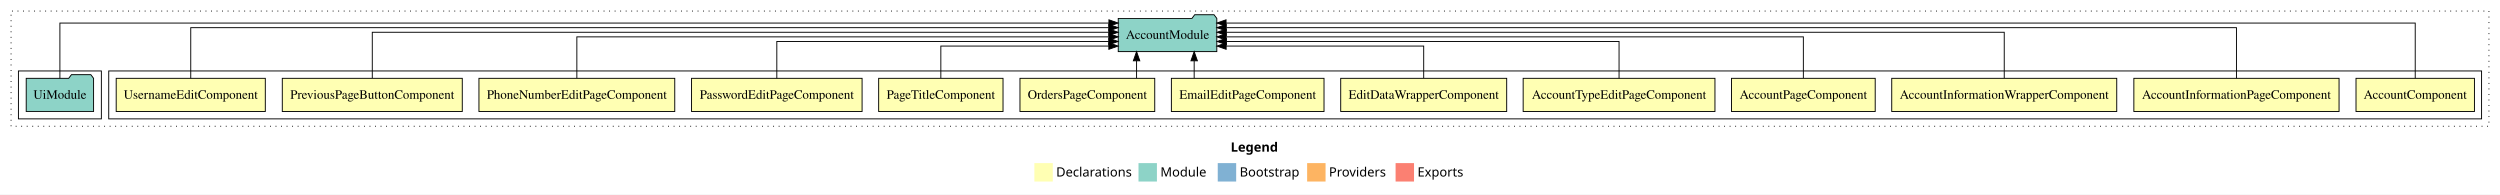
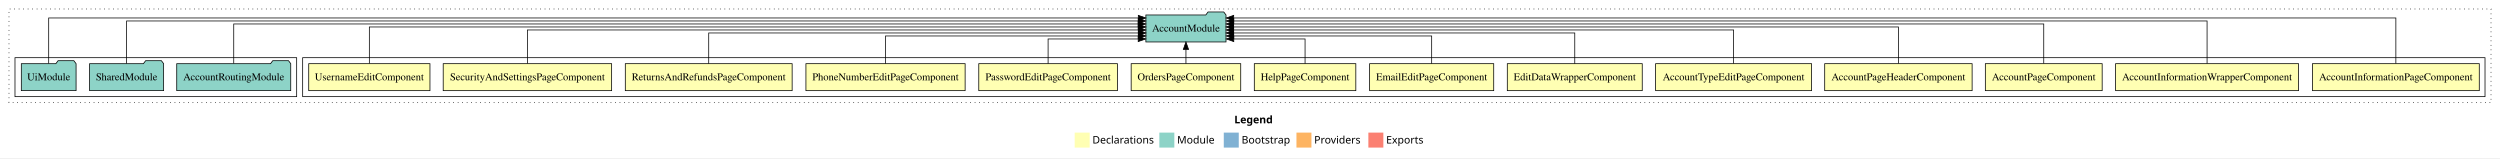
- <svg xmlns="http://www.w3.org/2000/svg" width="2713pt" height="211pt" viewBox="0.00 0.00 2713.00 211.00">
+ <svg xmlns="http://www.w3.org/2000/svg" width="3337pt" height="211pt" viewBox="0.00 0.00 3337.00 211.00">
  <g id="graph0" class="graph" transform="scale(1 1) rotate(0) translate(4 207)">
-     <polygon fill="white" stroke="transparent" points="-4,4 -4,-207 2709,-207 2709,4 -4,4" />
-     <text text-anchor="start" x="1331.51" y="-42.4" font-family="sans-serif" font-weight="bold" font-size="14.00">Legend</text>
-     <polygon fill="#ffffb3" stroke="transparent" points="1118.5,-10 1118.5,-30 1138.5,-30 1138.5,-10 1118.5,-10" />
-     <text text-anchor="start" x="1142.13" y="-15.4" font-family="sans-serif" font-size="14.00">  Declarations</text>
-     <polygon fill="#8dd3c7" stroke="transparent" points="1231.5,-10 1231.5,-30 1251.5,-30 1251.5,-10 1231.5,-10" />
-     <text text-anchor="start" x="1255.23" y="-15.4" font-family="sans-serif" font-size="14.00">  Module</text>
-     <polygon fill="#80b1d3" stroke="transparent" points="1317.5,-10 1317.5,-30 1337.5,-30 1337.5,-10 1317.5,-10" />
-     <text text-anchor="start" x="1341.28" y="-15.4" font-family="sans-serif" font-size="14.00">  Bootstrap</text>
-     <polygon fill="#fdb462" stroke="transparent" points="1414.5,-10 1414.5,-30 1434.5,-30 1434.5,-10 1414.5,-10" />
-     <text text-anchor="start" x="1438.17" y="-15.4" font-family="sans-serif" font-size="14.00">  Providers</text>
-     <polygon fill="#fb8072" stroke="transparent" points="1510.5,-10 1510.5,-30 1530.5,-30 1530.5,-10 1510.5,-10" />
-     <text text-anchor="start" x="1534.23" y="-15.4" font-family="sans-serif" font-size="14.00">  Exports</text>
+     <polygon fill="white" stroke="transparent" points="-4,4 -4,-207 3333,-207 3333,4 -4,4" />
+     <text text-anchor="start" x="1643.51" y="-42.4" font-family="sans-serif" font-weight="bold" font-size="14.00">Legend</text>
+     <polygon fill="#ffffb3" stroke="transparent" points="1430.5,-10 1430.5,-30 1450.5,-30 1450.5,-10 1430.5,-10" />
+     <text text-anchor="start" x="1454.13" y="-15.4" font-family="sans-serif" font-size="14.00">  Declarations</text>
+     <polygon fill="#8dd3c7" stroke="transparent" points="1543.5,-10 1543.5,-30 1563.5,-30 1563.5,-10 1543.5,-10" />
+     <text text-anchor="start" x="1567.23" y="-15.4" font-family="sans-serif" font-size="14.00">  Module</text>
+     <polygon fill="#80b1d3" stroke="transparent" points="1629.5,-10 1629.5,-30 1649.5,-30 1649.5,-10 1629.5,-10" />
+     <text text-anchor="start" x="1653.28" y="-15.4" font-family="sans-serif" font-size="14.00">  Bootstrap</text>
+     <polygon fill="#fdb462" stroke="transparent" points="1726.5,-10 1726.5,-30 1746.5,-30 1746.5,-10 1726.5,-10" />
+     <text text-anchor="start" x="1750.17" y="-15.4" font-family="sans-serif" font-size="14.00">  Providers</text>
+     <polygon fill="#fb8072" stroke="transparent" points="1822.5,-10 1822.5,-30 1842.5,-30 1842.5,-10 1822.5,-10" />
+     <text text-anchor="start" x="1846.23" y="-15.4" font-family="sans-serif" font-size="14.00">  Exports</text>
    <g id="clust1" class="cluster">
-       <polygon fill="none" stroke="black" stroke-dasharray="1,5" points="8,-70 8,-195 2697,-195 2697,-70 8,-70" />
+       <polygon fill="none" stroke="black" stroke-dasharray="1,5" points="8,-70 8,-195 3321,-195 3321,-70 8,-70" />
    </g>
    <g id="clust2" class="cluster">
-       <polygon fill="none" stroke="black" points="114,-78 114,-130 2689,-130 2689,-78 114,-78" />
+       <polygon fill="none" stroke="black" points="400,-78 400,-130 3313,-130 3313,-78 400,-78" />
    </g>
-     <g id="clust16" class="cluster">
-       <polygon fill="none" stroke="black" points="16,-78 16,-130 106,-130 106,-78 16,-78" />
+     <g id="clust17" class="cluster">
+       <polygon fill="none" stroke="black" points="16,-78 16,-130 392,-130 392,-78 16,-78" />
    </g>
    <g id="node1" class="node">
-       <polygon fill="#ffffb3" stroke="black" points="2681.26,-122 2552.74,-122 2552.74,-86 2681.26,-86 2681.26,-122" />
-       <text text-anchor="middle" x="2617" y="-99.8" font-family="Times,serif" font-size="14.00">AccountComponent</text>
+       <polygon fill="#ffffb3" stroke="black" points="3305.34,-122 3082.66,-122 3082.66,-86 3305.34,-86 3305.34,-122" />
+       <text text-anchor="middle" x="3194" y="-99.8" font-family="Times,serif" font-size="14.00">AccountInformationPageComponent</text>
+     </g>
+     <g id="node15" class="node">
+       <polygon fill="#8dd3c7" stroke="black" points="1632.48,-187 1629.48,-191 1608.48,-191 1605.48,-187 1525.52,-187 1525.52,-151 1632.48,-151 1632.48,-187" />
+       <text text-anchor="middle" x="1579" y="-164.8" font-family="Times,serif" font-size="14.00">AccountModule</text>
+     </g>
+     <g id="edge1" class="edge">
+       <path fill="none" stroke="black" d="M3194,-122.32C3194,-145.66 3194,-183 3194,-183 3194,-183 1642.73,-183 1642.73,-183" />
+       <polygon fill="black" stroke="black" points="1642.73,-179.5 1632.73,-183 1642.73,-186.5 1642.73,-179.5" />
+     </g>
+     <g id="node2" class="node">
+       <polygon fill="#ffffb3" stroke="black" points="3064.09,-122 2819.91,-122 2819.91,-86 3064.09,-86 3064.09,-122" />
+       <text text-anchor="middle" x="2942" y="-99.8" font-family="Times,serif" font-size="14.00">AccountInformationWrapperComponent</text>
+     </g>
+     <g id="edge2" class="edge">
+       <path fill="none" stroke="black" d="M2942,-122.16C2942,-144.35 2942,-179 2942,-179 2942,-179 1642.85,-179 1642.85,-179" />
+       <polygon fill="black" stroke="black" points="1642.85,-175.5 1632.85,-179 1642.85,-182.5 1642.85,-175.5" />
+     </g>
+     <g id="node3" class="node">
+       <polygon fill="#ffffb3" stroke="black" points="2801.97,-122 2646.03,-122 2646.03,-86 2801.97,-86 2801.97,-122" />
+       <text text-anchor="middle" x="2724" y="-99.8" font-family="Times,serif" font-size="14.00">AccountPageComponent</text>
+     </g>
+     <g id="edge3" class="edge">
+       <path fill="none" stroke="black" d="M2724,-122.28C2724,-143.32 2724,-175 2724,-175 2724,-175 1642.69,-175 1642.69,-175" />
+       <polygon fill="black" stroke="black" points="1642.69,-171.5 1632.69,-175 1642.69,-178.5 1642.69,-171.5" />
+     </g>
+     <g id="node4" class="node">
+       <polygon fill="#ffffb3" stroke="black" points="2628.38,-122 2431.62,-122 2431.62,-86 2628.38,-86 2628.38,-122" />
+       <text text-anchor="middle" x="2530" y="-99.8" font-family="Times,serif" font-size="14.00">AccountPageHeaderComponent</text>
+     </g>
+     <g id="edge4" class="edge">
+       <path fill="none" stroke="black" d="M2530,-122.31C2530,-142.15 2530,-171 2530,-171 2530,-171 1642.51,-171 1642.51,-171" />
+       <polygon fill="black" stroke="black" points="1642.51,-167.5 1632.51,-171 1642.51,-174.5 1642.51,-167.5" />
+     </g>
+     <g id="node5" class="node">
+       <polygon fill="#ffffb3" stroke="black" points="2414.07,-122 2205.93,-122 2205.93,-86 2414.07,-86 2414.07,-122" />
+       <text text-anchor="middle" x="2310" y="-99.8" font-family="Times,serif" font-size="14.00">AccountTypeEditPageComponent</text>
+     </g>
+     <g id="edge5" class="edge">
+       <path fill="none" stroke="black" d="M2310,-122.22C2310,-140.83 2310,-167 2310,-167 2310,-167 1642.75,-167 1642.75,-167" />
+       <polygon fill="black" stroke="black" points="1642.75,-163.5 1632.75,-167 1642.75,-170.5 1642.75,-163.5" />
+     </g>
+     <g id="node6" class="node">
+       <polygon fill="#ffffb3" stroke="black" points="2188.06,-122 2007.94,-122 2007.94,-86 2188.06,-86 2188.06,-122" />
+       <text text-anchor="middle" x="2098" y="-99.8" font-family="Times,serif" font-size="14.00">EditDataWrapperComponent</text>
+     </g>
+     <g id="edge6" class="edge">
+       <path fill="none" stroke="black" d="M2098,-122.02C2098,-139.37 2098,-163 2098,-163 2098,-163 1642.59,-163 1642.59,-163" />
+       <polygon fill="black" stroke="black" points="1642.59,-159.5 1632.59,-163 1642.59,-166.5 1642.59,-159.5" />
+     </g>
+     <g id="node7" class="node">
+       <polygon fill="#ffffb3" stroke="black" points="1989.82,-122 1824.18,-122 1824.18,-86 1989.82,-86 1989.82,-122" />
+       <text text-anchor="middle" x="1907" y="-99.8" font-family="Times,serif" font-size="14.00">EmailEditPageComponent</text>
+     </g>
+     <g id="edge7" class="edge">
+       <path fill="none" stroke="black" d="M1907,-122.01C1907,-138.05 1907,-159 1907,-159 1907,-159 1642.8,-159 1642.8,-159" />
+       <polygon fill="black" stroke="black" points="1642.8,-155.5 1632.8,-159 1642.8,-162.5 1642.8,-155.5" />
+     </g>
+     <g id="node8" class="node">
+       <polygon fill="#ffffb3" stroke="black" points="1805.76,-122 1670.24,-122 1670.24,-86 1805.76,-86 1805.76,-122" />
+       <text text-anchor="middle" x="1738" y="-99.8" font-family="Times,serif" font-size="14.00">HelpPageComponent</text>
+     </g>
+     <g id="edge8" class="edge">
+       <path fill="none" stroke="black" d="M1738,-122.12C1738,-136.78 1738,-155 1738,-155 1738,-155 1642.83,-155 1642.83,-155" />
+       <polygon fill="black" stroke="black" points="1642.83,-151.5 1632.83,-155 1642.83,-158.5 1642.83,-151.5" />
+     </g>
+     <g id="node9" class="node">
+       <polygon fill="#ffffb3" stroke="black" points="1652.13,-122 1505.87,-122 1505.87,-86 1652.13,-86 1652.13,-122" />
+       <text text-anchor="middle" x="1579" y="-99.8" font-family="Times,serif" font-size="14.00">OrdersPageComponent</text>
+     </g>
+     <g id="edge9" class="edge">
+       <path fill="none" stroke="black" d="M1579,-122.11C1579,-122.11 1579,-140.99 1579,-140.99" />
+       <polygon fill="black" stroke="black" points="1575.5,-140.99 1579,-150.99 1582.5,-140.99 1575.5,-140.99" />
+     </g>
+     <g id="node10" class="node">
+       <polygon fill="#ffffb3" stroke="black" points="1487.53,-122 1302.47,-122 1302.47,-86 1487.53,-86 1487.53,-122" />
+       <text text-anchor="middle" x="1395" y="-99.8" font-family="Times,serif" font-size="14.00">PasswordEditPageComponent</text>
+     </g>
+     <g id="edge10" class="edge">
+       <path fill="none" stroke="black" d="M1395,-122.12C1395,-136.78 1395,-155 1395,-155 1395,-155 1515.28,-155 1515.28,-155" />
+       <polygon fill="black" stroke="black" points="1515.28,-158.5 1525.28,-155 1515.28,-151.5 1515.28,-158.5" />
+     </g>
+     <g id="node11" class="node">
+       <polygon fill="#ffffb3" stroke="black" points="1284.25,-122 1071.75,-122 1071.75,-86 1284.25,-86 1284.25,-122" />
+       <text text-anchor="middle" x="1178" y="-99.8" font-family="Times,serif" font-size="14.00">PhoneNumberEditPageComponent</text>
+     </g>
+     <g id="edge11" class="edge">
+       <path fill="none" stroke="black" d="M1178,-122.01C1178,-138.05 1178,-159 1178,-159 1178,-159 1515.34,-159 1515.34,-159" />
+       <polygon fill="black" stroke="black" points="1515.34,-162.5 1525.34,-159 1515.34,-155.5 1515.34,-162.5" />
+     </g>
+     <g id="node12" class="node">
+       <polygon fill="#ffffb3" stroke="black" points="1053.35,-122 830.65,-122 830.65,-86 1053.35,-86 1053.35,-122" />
+       <text text-anchor="middle" x="942" y="-99.8" font-family="Times,serif" font-size="14.00">ReturnsAndRefundsPageComponent</text>
+     </g>
+     <g id="edge12" class="edge">
+       <path fill="none" stroke="black" d="M942,-122.02C942,-139.37 942,-163 942,-163 942,-163 1515.51,-163 1515.51,-163" />
+       <polygon fill="black" stroke="black" points="1515.51,-166.5 1525.51,-163 1515.51,-159.5 1515.51,-166.5" />
+     </g>
+     <g id="node13" class="node">
+       <polygon fill="#ffffb3" stroke="black" points="812.42,-122 587.58,-122 587.58,-86 812.42,-86 812.42,-122" />
+       <text text-anchor="middle" x="700" y="-99.8" font-family="Times,serif" font-size="14.00">SecurityAndSettingsPageComponent</text>
+     </g>
+     <g id="edge13" class="edge">
+       <path fill="none" stroke="black" d="M700,-122.22C700,-140.83 700,-167 700,-167 700,-167 1515.34,-167 1515.34,-167" />
+       <polygon fill="black" stroke="black" points="1515.34,-170.5 1525.34,-167 1515.34,-163.5 1515.34,-170.5" />
    </g>
    <g id="node14" class="node">
-       <polygon fill="#8dd3c7" stroke="black" points="1316.48,-187 1313.48,-191 1292.48,-191 1289.48,-187 1209.52,-187 1209.52,-151 1316.48,-151 1316.48,-187" />
-       <text text-anchor="middle" x="1263" y="-164.8" font-family="Times,serif" font-size="14.00">AccountModule</text>
+       <polygon fill="#ffffb3" stroke="black" points="569.91,-122 408.09,-122 408.09,-86 569.91,-86 569.91,-122" />
+       <text text-anchor="middle" x="489" y="-99.8" font-family="Times,serif" font-size="14.00">UsernameEditComponent</text>
    </g>
-     <g id="edge1" class="edge">
-       <path fill="none" stroke="black" d="M2617,-122.09C2617,-145.13 2617,-182 2617,-182 2617,-182 1326.5,-182 1326.5,-182" />
-       <polygon fill="black" stroke="black" points="1326.5,-178.5 1316.5,-182 1326.5,-185.5 1326.5,-178.5" />
+     <g id="edge14" class="edge">
+       <path fill="none" stroke="black" d="M489,-122.31C489,-142.15 489,-171 489,-171 489,-171 1515.32,-171 1515.32,-171" />
+       <polygon fill="black" stroke="black" points="1515.32,-174.5 1525.32,-171 1515.32,-167.5 1515.32,-174.5" />
    </g>
-     <g id="node2" class="node">
-       <polygon fill="#ffffb3" stroke="black" points="2534.34,-122 2311.66,-122 2311.66,-86 2534.34,-86 2534.34,-122" />
-       <text text-anchor="middle" x="2423" y="-99.8" font-family="Times,serif" font-size="14.00">AccountInformationPageComponent</text>
+     <g id="node16" class="node">
+       <polygon fill="#8dd3c7" stroke="black" points="384.09,-122 381.09,-126 360.09,-126 357.09,-122 231.91,-122 231.91,-86 384.09,-86 384.09,-122" />
+       <text text-anchor="middle" x="308" y="-99.8" font-family="Times,serif" font-size="14.00">AccountRoutingModule</text>
    </g>
-     <g id="edge2" class="edge">
-       <path fill="none" stroke="black" d="M2423,-122.04C2423,-143.66 2423,-177 2423,-177 2423,-177 1326.62,-177 1326.62,-177" />
-       <polygon fill="black" stroke="black" points="1326.62,-173.5 1316.62,-177 1326.62,-180.5 1326.62,-173.5" />
+     <g id="edge15" class="edge">
+       <path fill="none" stroke="black" d="M308,-122.28C308,-143.32 308,-175 308,-175 308,-175 1515.2,-175 1515.2,-175" />
+       <polygon fill="black" stroke="black" points="1515.2,-178.5 1525.2,-175 1515.2,-171.5 1515.2,-178.5" />
    </g>
-     <g id="node3" class="node">
-       <polygon fill="#ffffb3" stroke="black" points="2293.09,-122 2048.91,-122 2048.91,-86 2293.09,-86 2293.09,-122" />
-       <text text-anchor="middle" x="2171" y="-99.8" font-family="Times,serif" font-size="14.00">AccountInformationWrapperComponent</text>
+     <g id="node17" class="node">
+       <polygon fill="#8dd3c7" stroke="black" points="214.42,-122 211.42,-126 190.42,-126 187.42,-122 115.58,-122 115.58,-86 214.42,-86 214.42,-122" />
+       <text text-anchor="middle" x="165" y="-99.8" font-family="Times,serif" font-size="14.00">SharedModule</text>
    </g>
-     <g id="edge3" class="edge">
-       <path fill="none" stroke="black" d="M2171,-122.22C2171,-142.37 2171,-172 2171,-172 2171,-172 1326.74,-172 1326.74,-172" />
-       <polygon fill="black" stroke="black" points="1326.74,-168.5 1316.74,-172 1326.74,-175.5 1326.74,-168.5" />
+     <g id="edge16" class="edge">
+       <path fill="none" stroke="black" d="M165,-122.16C165,-144.35 165,-179 165,-179 165,-179 1515.3,-179 1515.3,-179" />
+       <polygon fill="black" stroke="black" points="1515.3,-182.5 1525.3,-179 1515.3,-175.5 1515.3,-182.5" />
    </g>
-     <g id="node4" class="node">
-       <polygon fill="#ffffb3" stroke="black" points="2030.97,-122 1875.03,-122 1875.03,-86 2030.97,-86 2030.97,-122" />
-       <text text-anchor="middle" x="1953" y="-99.8" font-family="Times,serif" font-size="14.00">AccountPageComponent</text>
-     </g>
-     <g id="edge4" class="edge">
-       <path fill="none" stroke="black" d="M1953,-122.22C1953,-140.83 1953,-167 1953,-167 1953,-167 1326.57,-167 1326.57,-167" />
-       <polygon fill="black" stroke="black" points="1326.57,-163.5 1316.57,-167 1326.57,-170.5 1326.57,-163.5" />
-     </g>
-     <g id="node5" class="node">
-       <polygon fill="#ffffb3" stroke="black" points="1857.07,-122 1648.93,-122 1648.93,-86 1857.07,-86 1857.07,-122" />
-       <text text-anchor="middle" x="1753" y="-99.8" font-family="Times,serif" font-size="14.00">AccountTypeEditPageComponent</text>
-     </g>
-     <g id="edge5" class="edge">
-       <path fill="none" stroke="black" d="M1753,-122.03C1753,-139.06 1753,-162 1753,-162 1753,-162 1326.84,-162 1326.84,-162" />
-       <polygon fill="black" stroke="black" points="1326.84,-158.5 1316.84,-162 1326.84,-165.5 1326.84,-158.5" />
-     </g>
-     <g id="node6" class="node">
-       <polygon fill="#ffffb3" stroke="black" points="1631.06,-122 1450.94,-122 1450.94,-86 1631.06,-86 1631.06,-122" />
-       <text text-anchor="middle" x="1541" y="-99.8" font-family="Times,serif" font-size="14.00">EditDataWrapperComponent</text>
-     </g>
-     <g id="edge6" class="edge">
-       <path fill="none" stroke="black" d="M1541,-122.24C1541,-137.57 1541,-157 1541,-157 1541,-157 1326.6,-157 1326.6,-157" />
-       <polygon fill="black" stroke="black" points="1326.6,-153.5 1316.6,-157 1326.6,-160.5 1326.6,-153.5" />
-     </g>
-     <g id="node7" class="node">
-       <polygon fill="#ffffb3" stroke="black" points="1432.82,-122 1267.18,-122 1267.18,-86 1432.82,-86 1432.82,-122" />
-       <text text-anchor="middle" x="1350" y="-99.8" font-family="Times,serif" font-size="14.00">EmailEditPageComponent</text>
-     </g>
-     <g id="edge7" class="edge">
-       <path fill="none" stroke="black" d="M1291.91,-122.11C1291.91,-122.11 1291.91,-140.99 1291.91,-140.99" />
-       <polygon fill="black" stroke="black" points="1288.41,-140.99 1291.91,-150.99 1295.41,-140.99 1288.41,-140.99" />
-     </g>
-     <g id="node8" class="node">
-       <polygon fill="#ffffb3" stroke="black" points="1249.13,-122 1102.87,-122 1102.87,-86 1249.13,-86 1249.13,-122" />
-       <text text-anchor="middle" x="1176" y="-99.8" font-family="Times,serif" font-size="14.00">OrdersPageComponent</text>
-     </g>
-     <g id="edge8" class="edge">
-       <path fill="none" stroke="black" d="M1229.41,-122.11C1229.41,-122.11 1229.41,-140.99 1229.41,-140.99" />
-       <polygon fill="black" stroke="black" points="1225.91,-140.99 1229.41,-150.99 1232.91,-140.99 1225.91,-140.99" />
-     </g>
-     <g id="node9" class="node">
-       <polygon fill="#ffffb3" stroke="black" points="1084.48,-122 949.52,-122 949.52,-86 1084.48,-86 1084.48,-122" />
-       <text text-anchor="middle" x="1017" y="-99.8" font-family="Times,serif" font-size="14.00">PageTitleComponent</text>
-     </g>
-     <g id="edge9" class="edge">
-       <path fill="none" stroke="black" d="M1017,-122.24C1017,-137.57 1017,-157 1017,-157 1017,-157 1199.32,-157 1199.32,-157" />
-       <polygon fill="black" stroke="black" points="1199.32,-160.5 1209.32,-157 1199.32,-153.5 1199.32,-160.5" />
-     </g>
-     <g id="node10" class="node">
-       <polygon fill="#ffffb3" stroke="black" points="931.53,-122 746.47,-122 746.47,-86 931.53,-86 931.53,-122" />
-       <text text-anchor="middle" x="839" y="-99.8" font-family="Times,serif" font-size="14.00">PasswordEditPageComponent</text>
-     </g>
-     <g id="edge10" class="edge">
-       <path fill="none" stroke="black" d="M839,-122.03C839,-139.06 839,-162 839,-162 839,-162 1199.3,-162 1199.3,-162" />
-       <polygon fill="black" stroke="black" points="1199.3,-165.5 1209.3,-162 1199.3,-158.5 1199.3,-165.5" />
-     </g>
-     <g id="node11" class="node">
-       <polygon fill="#ffffb3" stroke="black" points="728.25,-122 515.75,-122 515.75,-86 728.25,-86 728.25,-122" />
-       <text text-anchor="middle" x="622" y="-99.8" font-family="Times,serif" font-size="14.00">PhoneNumberEditPageComponent</text>
-     </g>
-     <g id="edge11" class="edge">
-       <path fill="none" stroke="black" d="M622,-122.22C622,-140.83 622,-167 622,-167 622,-167 1199.45,-167 1199.45,-167" />
-       <polygon fill="black" stroke="black" points="1199.45,-170.5 1209.45,-167 1199.45,-163.5 1199.45,-170.5" />
-     </g>
-     <g id="node12" class="node">
-       <polygon fill="#ffffb3" stroke="black" points="497.66,-122 302.34,-122 302.34,-86 497.66,-86 497.66,-122" />
-       <text text-anchor="middle" x="400" y="-99.8" font-family="Times,serif" font-size="14.00">PreviousPageButtonComponent</text>
-     </g>
-     <g id="edge12" class="edge">
-       <path fill="none" stroke="black" d="M400,-122.22C400,-142.37 400,-172 400,-172 400,-172 1199.34,-172 1199.34,-172" />
-       <polygon fill="black" stroke="black" points="1199.34,-175.5 1209.34,-172 1199.34,-168.5 1199.34,-175.5" />
-     </g>
-     <g id="node13" class="node">
-       <polygon fill="#ffffb3" stroke="black" points="283.91,-122 122.09,-122 122.09,-86 283.91,-86 283.91,-122" />
-       <text text-anchor="middle" x="203" y="-99.8" font-family="Times,serif" font-size="14.00">UsernameEditComponent</text>
-     </g>
-     <g id="edge13" class="edge">
-       <path fill="none" stroke="black" d="M203,-122.04C203,-143.66 203,-177 203,-177 203,-177 1199.34,-177 1199.34,-177" />
-       <polygon fill="black" stroke="black" points="1199.34,-180.5 1209.34,-177 1199.34,-173.5 1199.34,-180.5" />
-     </g>
-     <g id="node15" class="node">
+     <g id="node18" class="node">
      <polygon fill="#8dd3c7" stroke="black" points="97.55,-122 94.55,-126 73.55,-126 70.55,-122 24.45,-122 24.45,-86 97.55,-86 97.55,-122" />
      <text text-anchor="middle" x="61" y="-99.8" font-family="Times,serif" font-size="14.00">UiModule</text>
    </g>
-     <g id="edge14" class="edge">
-       <path fill="none" stroke="black" d="M61,-122.09C61,-145.13 61,-182 61,-182 61,-182 1199.41,-182 1199.41,-182" />
-       <polygon fill="black" stroke="black" points="1199.41,-185.5 1209.41,-182 1199.41,-178.5 1199.41,-185.5" />
+     <g id="edge17" class="edge">
+       <path fill="none" stroke="black" d="M61,-122.32C61,-145.66 61,-183 61,-183 61,-183 1515.42,-183 1515.42,-183" />
+       <polygon fill="black" stroke="black" points="1515.42,-186.5 1525.42,-183 1515.42,-179.5 1515.42,-186.5" />
    </g>
  </g>
</svg>
